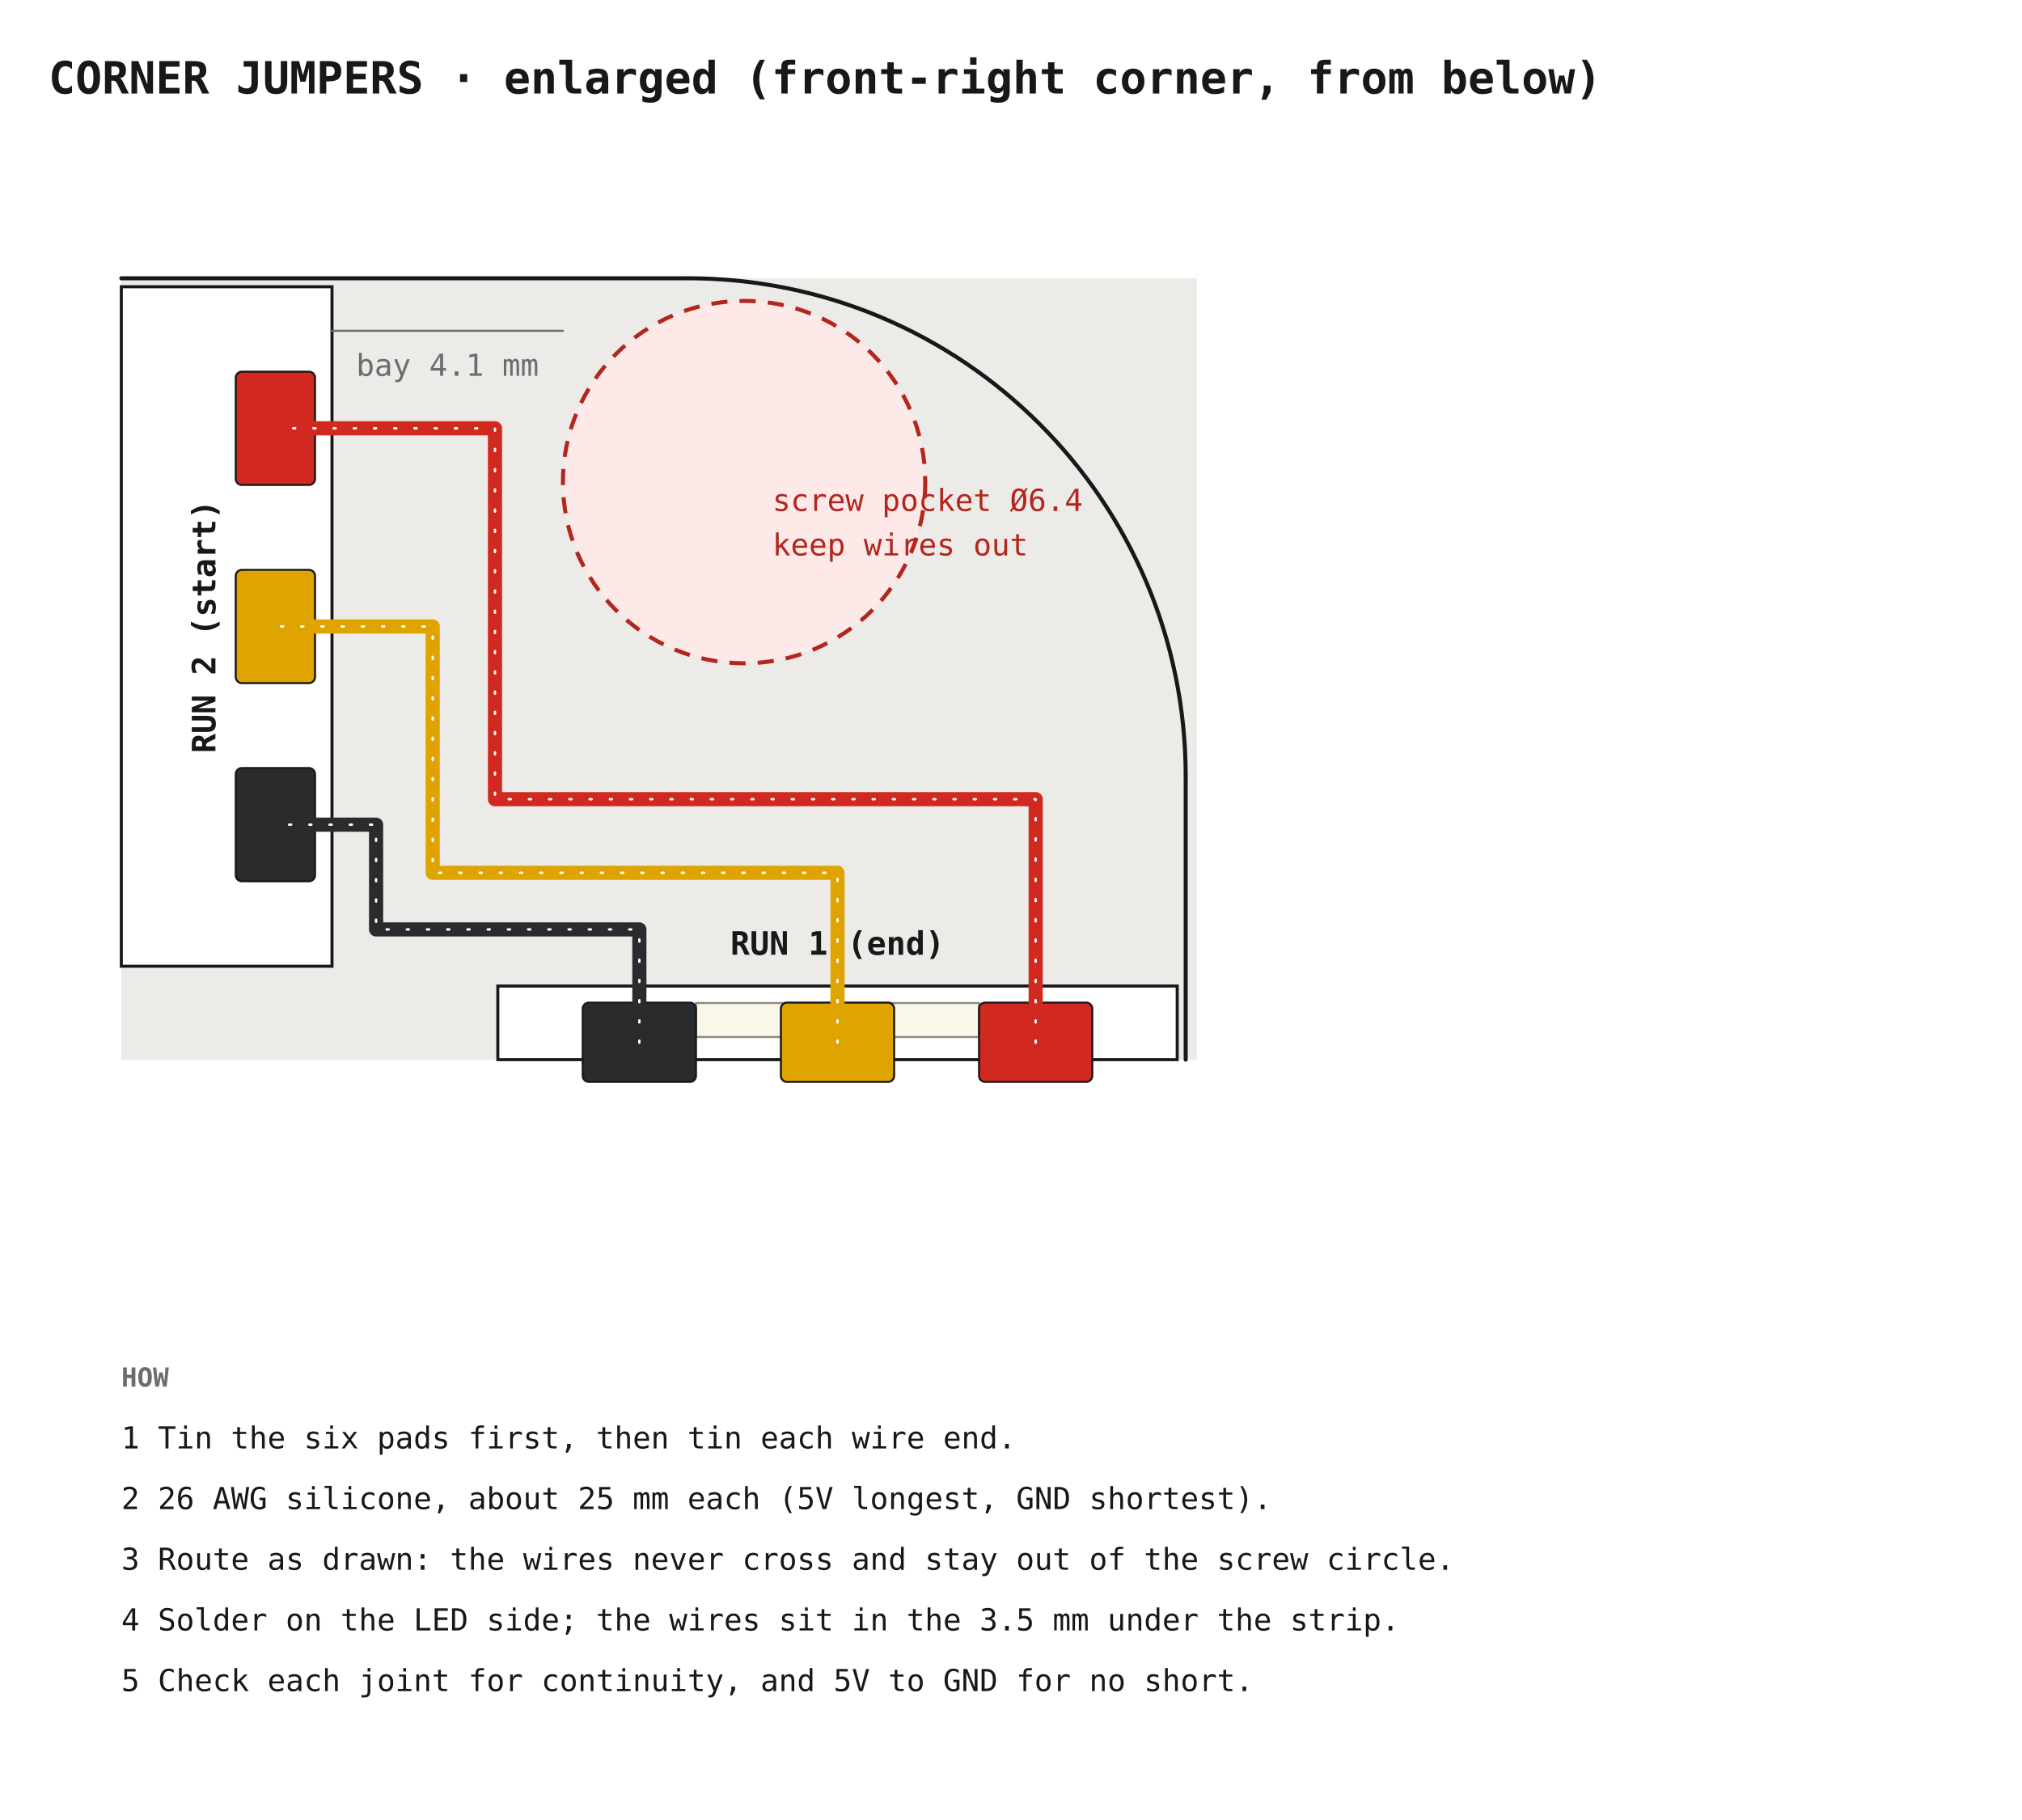
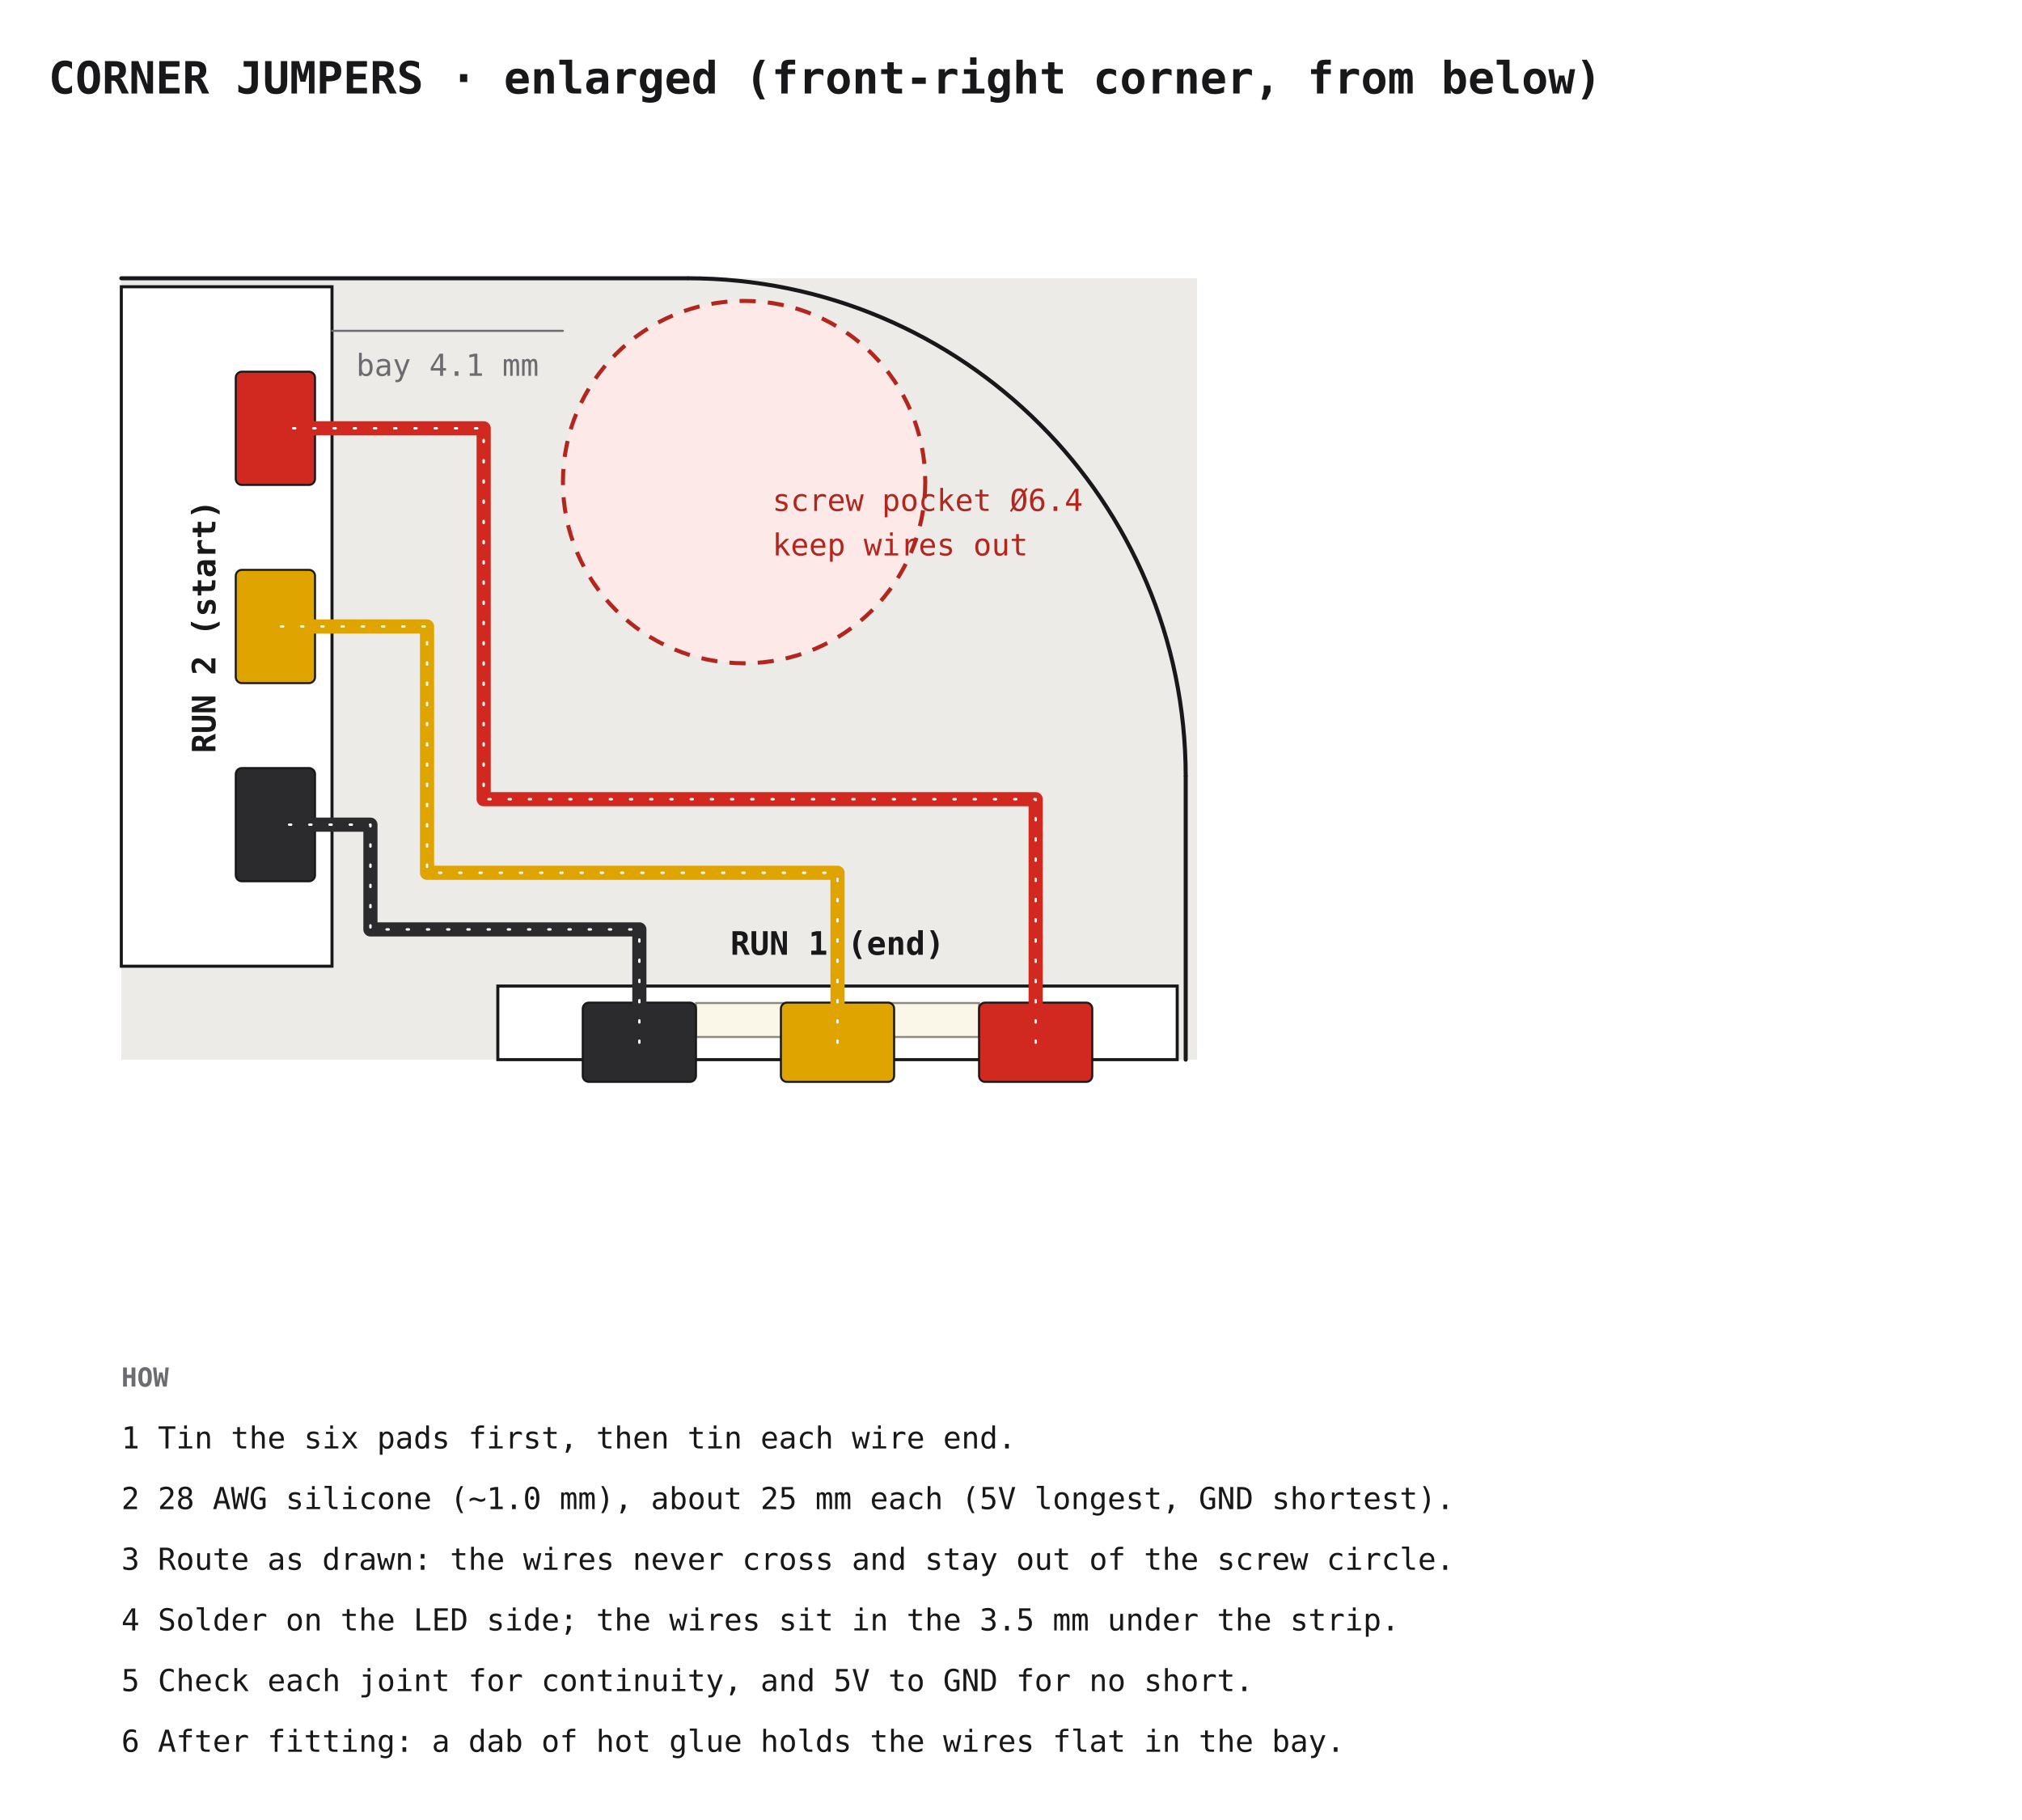
<svg xmlns="http://www.w3.org/2000/svg" viewBox="0 0 1000 900" width="1000" height="900">
  <rect width="100%" height="100%" fill="#ffffff" />
  <text x="24.0" y="40.0" font-family="IBM Plex Mono, JetBrains Mono, Consolas, monospace" font-size="22" font-weight="600" fill="#18181a" text-anchor="start" dominant-baseline="middle">CORNER JUMPERS · enlarged (front-right corner, from below)</text>
  <rect x="60.0" y="137.6" width="532.0" height="386.4" rx="0.0" fill="#ecebe7" stroke="none" stroke-width="1.5" />
  <polyline points="60.0,137.6 340.0,137.6" fill="none" stroke="#18181a" stroke-width="2" stroke-linecap="round" stroke-linejoin="round" />
  <polyline points="586.4,384.0 586.4,524.0" fill="none" stroke="#18181a" stroke-width="2" stroke-linecap="round" stroke-linejoin="round" />
  <path d="M340.0,137.6 A246.4,246.4 0 0 1 586.4,384.0" fill="none" stroke="#18181a" stroke-width="2" />
  <rect x="246.2" y="487.6" width="336.0" height="36.4" rx="0.0" fill="#ffffff" stroke="#18181a" stroke-width="1.5" />
  <rect x="60.0" y="141.8" width="104.2" height="336.0" rx="0.0" fill="#ffffff" stroke="#18181a" stroke-width="1.5" />
  <rect x="344.2" y="496.0" width="140.0" height="16.8" rx="0.0" fill="#fbf7e8" stroke="#8c8a80" stroke-width="1" />
  <text x="414.2" y="467.6" font-family="IBM Plex Mono, JetBrains Mono, Consolas, monospace" font-size="16" font-weight="600" fill="#18181a" text-anchor="middle" dominant-baseline="middle">RUN 1 (end)</text>
  <text x="102.0" y="309.8" font-family="IBM Plex Mono, JetBrains Mono, Consolas, monospace" font-size="16" font-weight="600" fill="#18181a" text-anchor="middle" dominant-baseline="middle" transform="rotate(-90 102.0 309.8)">RUN 2 (start)</text>
  <rect x="288.2" y="495.8" width="56.0" height="39.2" rx="3.0" fill="#2b2b2e" stroke="#18181a" stroke-width="1" />
  <rect x="386.2" y="495.8" width="56.0" height="39.2" rx="3.0" fill="#e0a400" stroke="#18181a" stroke-width="1" />
  <rect x="484.2" y="495.8" width="56.0" height="39.2" rx="3.0" fill="#d1281f" stroke="#18181a" stroke-width="1" />
  <rect x="116.6" y="379.8" width="39.2" height="56.0" rx="3.0" fill="#2b2b2e" stroke="#18181a" stroke-width="1" />
  <rect x="116.6" y="281.8" width="39.2" height="56.0" rx="3.0" fill="#e0a400" stroke="#18181a" stroke-width="1" />
  <rect x="116.6" y="183.8" width="39.2" height="56.0" rx="3.0" fill="#d1281f" stroke="#18181a" stroke-width="1" />
  <circle cx="368.0" cy="238.4" r="89.6" fill="#fde9e7" stroke="#b3261e" stroke-width="2" stroke-dasharray="8 6" />
  <text x="382.0" y="248.4" font-family="IBM Plex Mono, JetBrains Mono, Consolas, monospace" font-size="15" font-weight="500" fill="#b3261e" text-anchor="start" dominant-baseline="middle">screw pocket Ø6.4</text>
  <text x="382.0" y="270.4" font-family="IBM Plex Mono, JetBrains Mono, Consolas, monospace" font-size="15" font-weight="500" fill="#b3261e" text-anchor="start" dominant-baseline="middle">keep wires out</text>
  <polyline points="164.2,163.6 278.4,163.6" fill="none" stroke="#6b6b70" stroke-width="1" stroke-linecap="round" stroke-linejoin="round" />
  <text x="221.3" y="181.6" font-family="IBM Plex Mono, JetBrains Mono, Consolas, monospace" font-size="15" font-weight="500" fill="#6b6b70" text-anchor="middle" dominant-baseline="middle">bay 4.1 mm</text>
-   <polyline points="316.2,515.6 316.2,459.6 186.0,459.6 186.0,407.8 136.2,407.8" fill="none" stroke="#2b2b2e" stroke-width="7" stroke-linecap="round" stroke-linejoin="round" />
-   <polyline points="316.2,515.6 316.2,459.6 186.0,459.6 186.0,407.8 136.2,407.8" fill="none" stroke="#ffffff" stroke-width="1.2" stroke-linecap="round" stroke-linejoin="round" stroke-dasharray="1 9" />
-   <polyline points="414.2,515.6 414.2,431.6 214.0,431.6 214.0,309.8 136.2,309.8" fill="none" stroke="#e0a400" stroke-width="7" stroke-linecap="round" stroke-linejoin="round" />
-   <polyline points="414.2,515.6 414.2,431.6 214.0,431.6 214.0,309.8 136.2,309.8" fill="none" stroke="#ffffff" stroke-width="1.2" stroke-linecap="round" stroke-linejoin="round" stroke-dasharray="1 9" />
-   <polyline points="512.2,515.6 512.2,395.2 244.8,395.2 244.8,211.8 136.2,211.8" fill="none" stroke="#d1281f" stroke-width="7" stroke-linecap="round" stroke-linejoin="round" />
-   <polyline points="512.2,515.6 512.2,395.2 244.8,395.2 244.8,211.8 136.2,211.8" fill="none" stroke="#ffffff" stroke-width="1.2" stroke-linecap="round" stroke-linejoin="round" stroke-dasharray="1 9" />
+   <polyline points="316.2,515.6 316.2,459.6 183.2,459.6 183.2,407.8 136.2,407.8" fill="none" stroke="#2b2b2e" stroke-width="7" stroke-linecap="round" stroke-linejoin="round" />
+   <polyline points="316.2,515.6 316.2,459.6 183.2,459.6 183.2,407.8 136.2,407.8" fill="none" stroke="#ffffff" stroke-width="1.2" stroke-linecap="round" stroke-linejoin="round" stroke-dasharray="1 9" />
+   <polyline points="414.2,515.6 414.2,431.6 211.2,431.6 211.2,309.8 136.2,309.8" fill="none" stroke="#e0a400" stroke-width="7" stroke-linecap="round" stroke-linejoin="round" />
+   <polyline points="414.2,515.6 414.2,431.6 211.2,431.6 211.2,309.8 136.2,309.8" fill="none" stroke="#ffffff" stroke-width="1.2" stroke-linecap="round" stroke-linejoin="round" stroke-dasharray="1 9" />
+   <polyline points="512.2,515.6 512.2,395.2 239.2,395.2 239.2,211.8 136.2,211.8" fill="none" stroke="#d1281f" stroke-width="7" stroke-linecap="round" stroke-linejoin="round" />
+   <polyline points="512.2,515.6 512.2,395.2 239.2,395.2 239.2,211.8 136.2,211.8" fill="none" stroke="#ffffff" stroke-width="1.2" stroke-linecap="round" stroke-linejoin="round" stroke-dasharray="1 9" />
  <text x="60.0" y="712.0" font-family="IBM Plex Mono, JetBrains Mono, Consolas, monospace" font-size="15" font-weight="500" fill="#18181a" text-anchor="start" dominant-baseline="middle">1  Tin the six pads first, then tin each wire end.</text>
-   <text x="60.0" y="742.0" font-family="IBM Plex Mono, JetBrains Mono, Consolas, monospace" font-size="15" font-weight="500" fill="#18181a" text-anchor="start" dominant-baseline="middle">2  26 AWG silicone, about 25 mm each (5V longest, GND shortest).</text>
+   <text x="60.0" y="742.0" font-family="IBM Plex Mono, JetBrains Mono, Consolas, monospace" font-size="15" font-weight="500" fill="#18181a" text-anchor="start" dominant-baseline="middle">2  28 AWG silicone (~1.0 mm), about 25 mm each (5V longest, GND shortest).</text>
  <text x="60.0" y="772.0" font-family="IBM Plex Mono, JetBrains Mono, Consolas, monospace" font-size="15" font-weight="500" fill="#18181a" text-anchor="start" dominant-baseline="middle">3  Route as drawn: the wires never cross and stay out of the screw circle.</text>
  <text x="60.0" y="802.0" font-family="IBM Plex Mono, JetBrains Mono, Consolas, monospace" font-size="15" font-weight="500" fill="#18181a" text-anchor="start" dominant-baseline="middle">4  Solder on the LED side; the wires sit in the 3.5 mm under the strip.</text>
  <text x="60.0" y="832.0" font-family="IBM Plex Mono, JetBrains Mono, Consolas, monospace" font-size="15" font-weight="500" fill="#18181a" text-anchor="start" dominant-baseline="middle">5  Check each joint for continuity, and 5V to GND for no short.</text>
+   <text x="60.0" y="862.0" font-family="IBM Plex Mono, JetBrains Mono, Consolas, monospace" font-size="15" font-weight="500" fill="#18181a" text-anchor="start" dominant-baseline="middle">6  After fitting: a dab of hot glue holds the wires flat in the bay.</text>
  <text x="60.0" y="682.0" font-family="IBM Plex Mono, JetBrains Mono, Consolas, monospace" font-size="13" font-weight="600" fill="#6b6b70" text-anchor="start" dominant-baseline="middle">HOW</text>
</svg>
